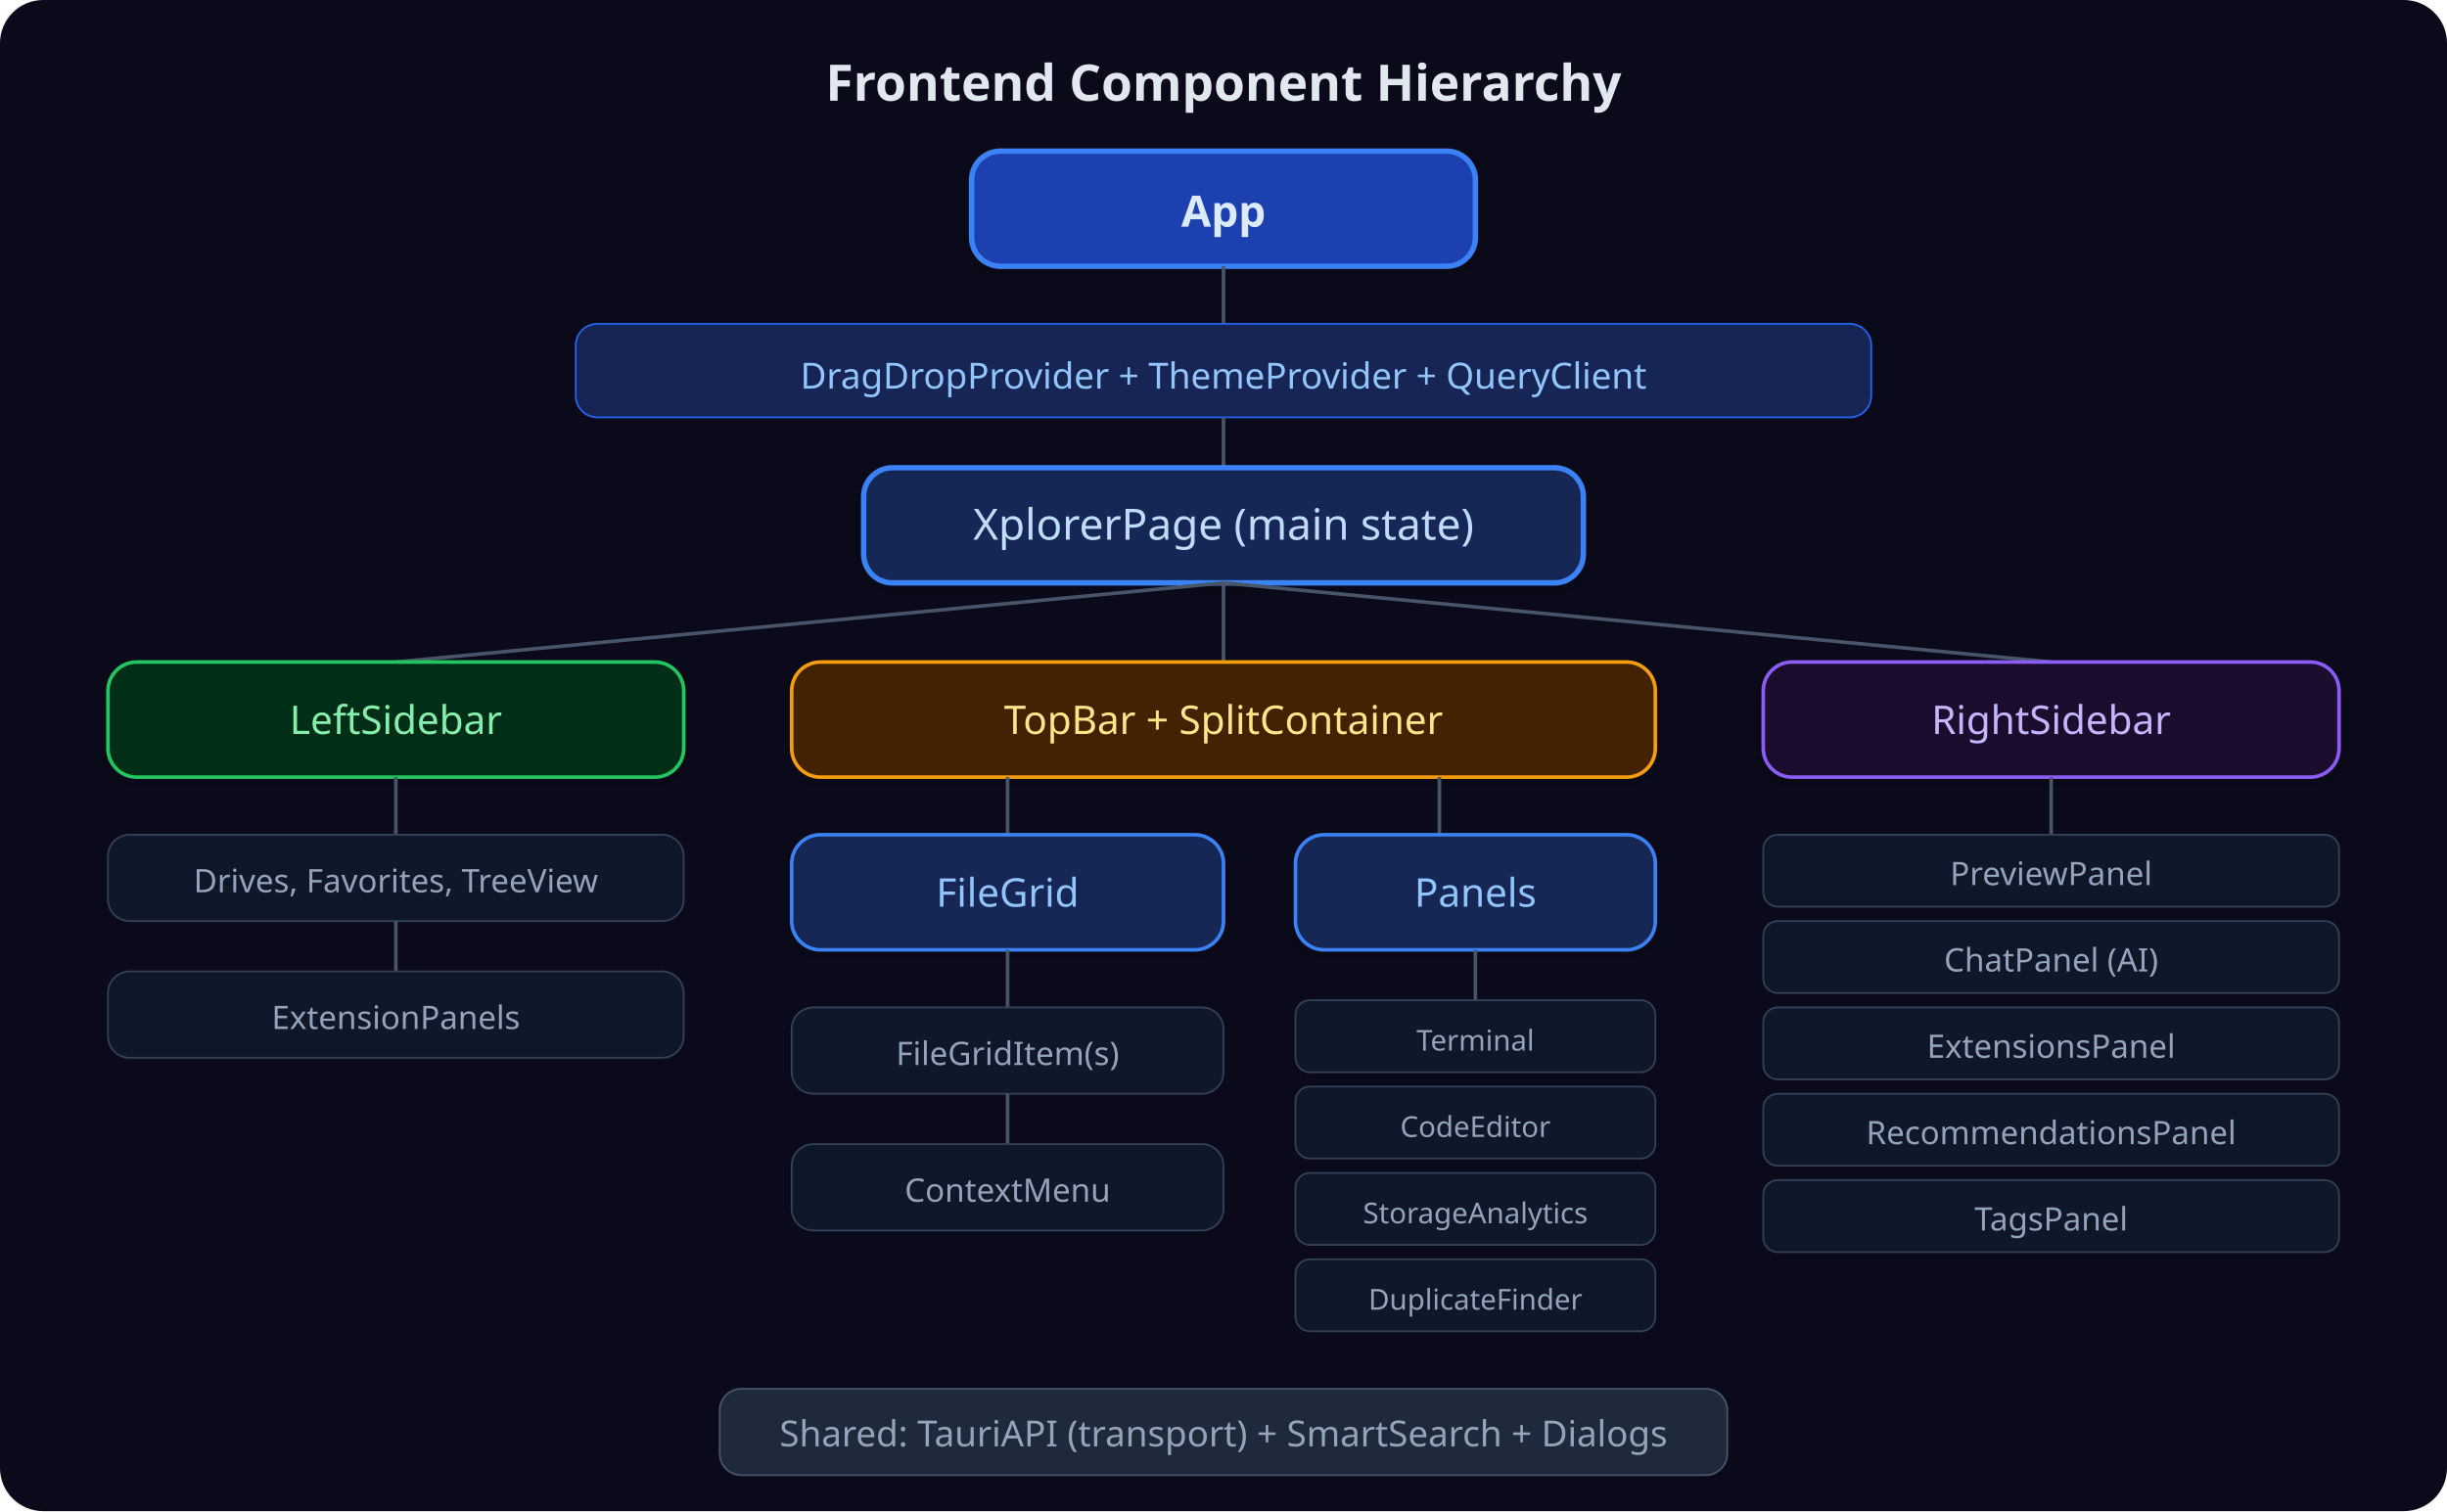
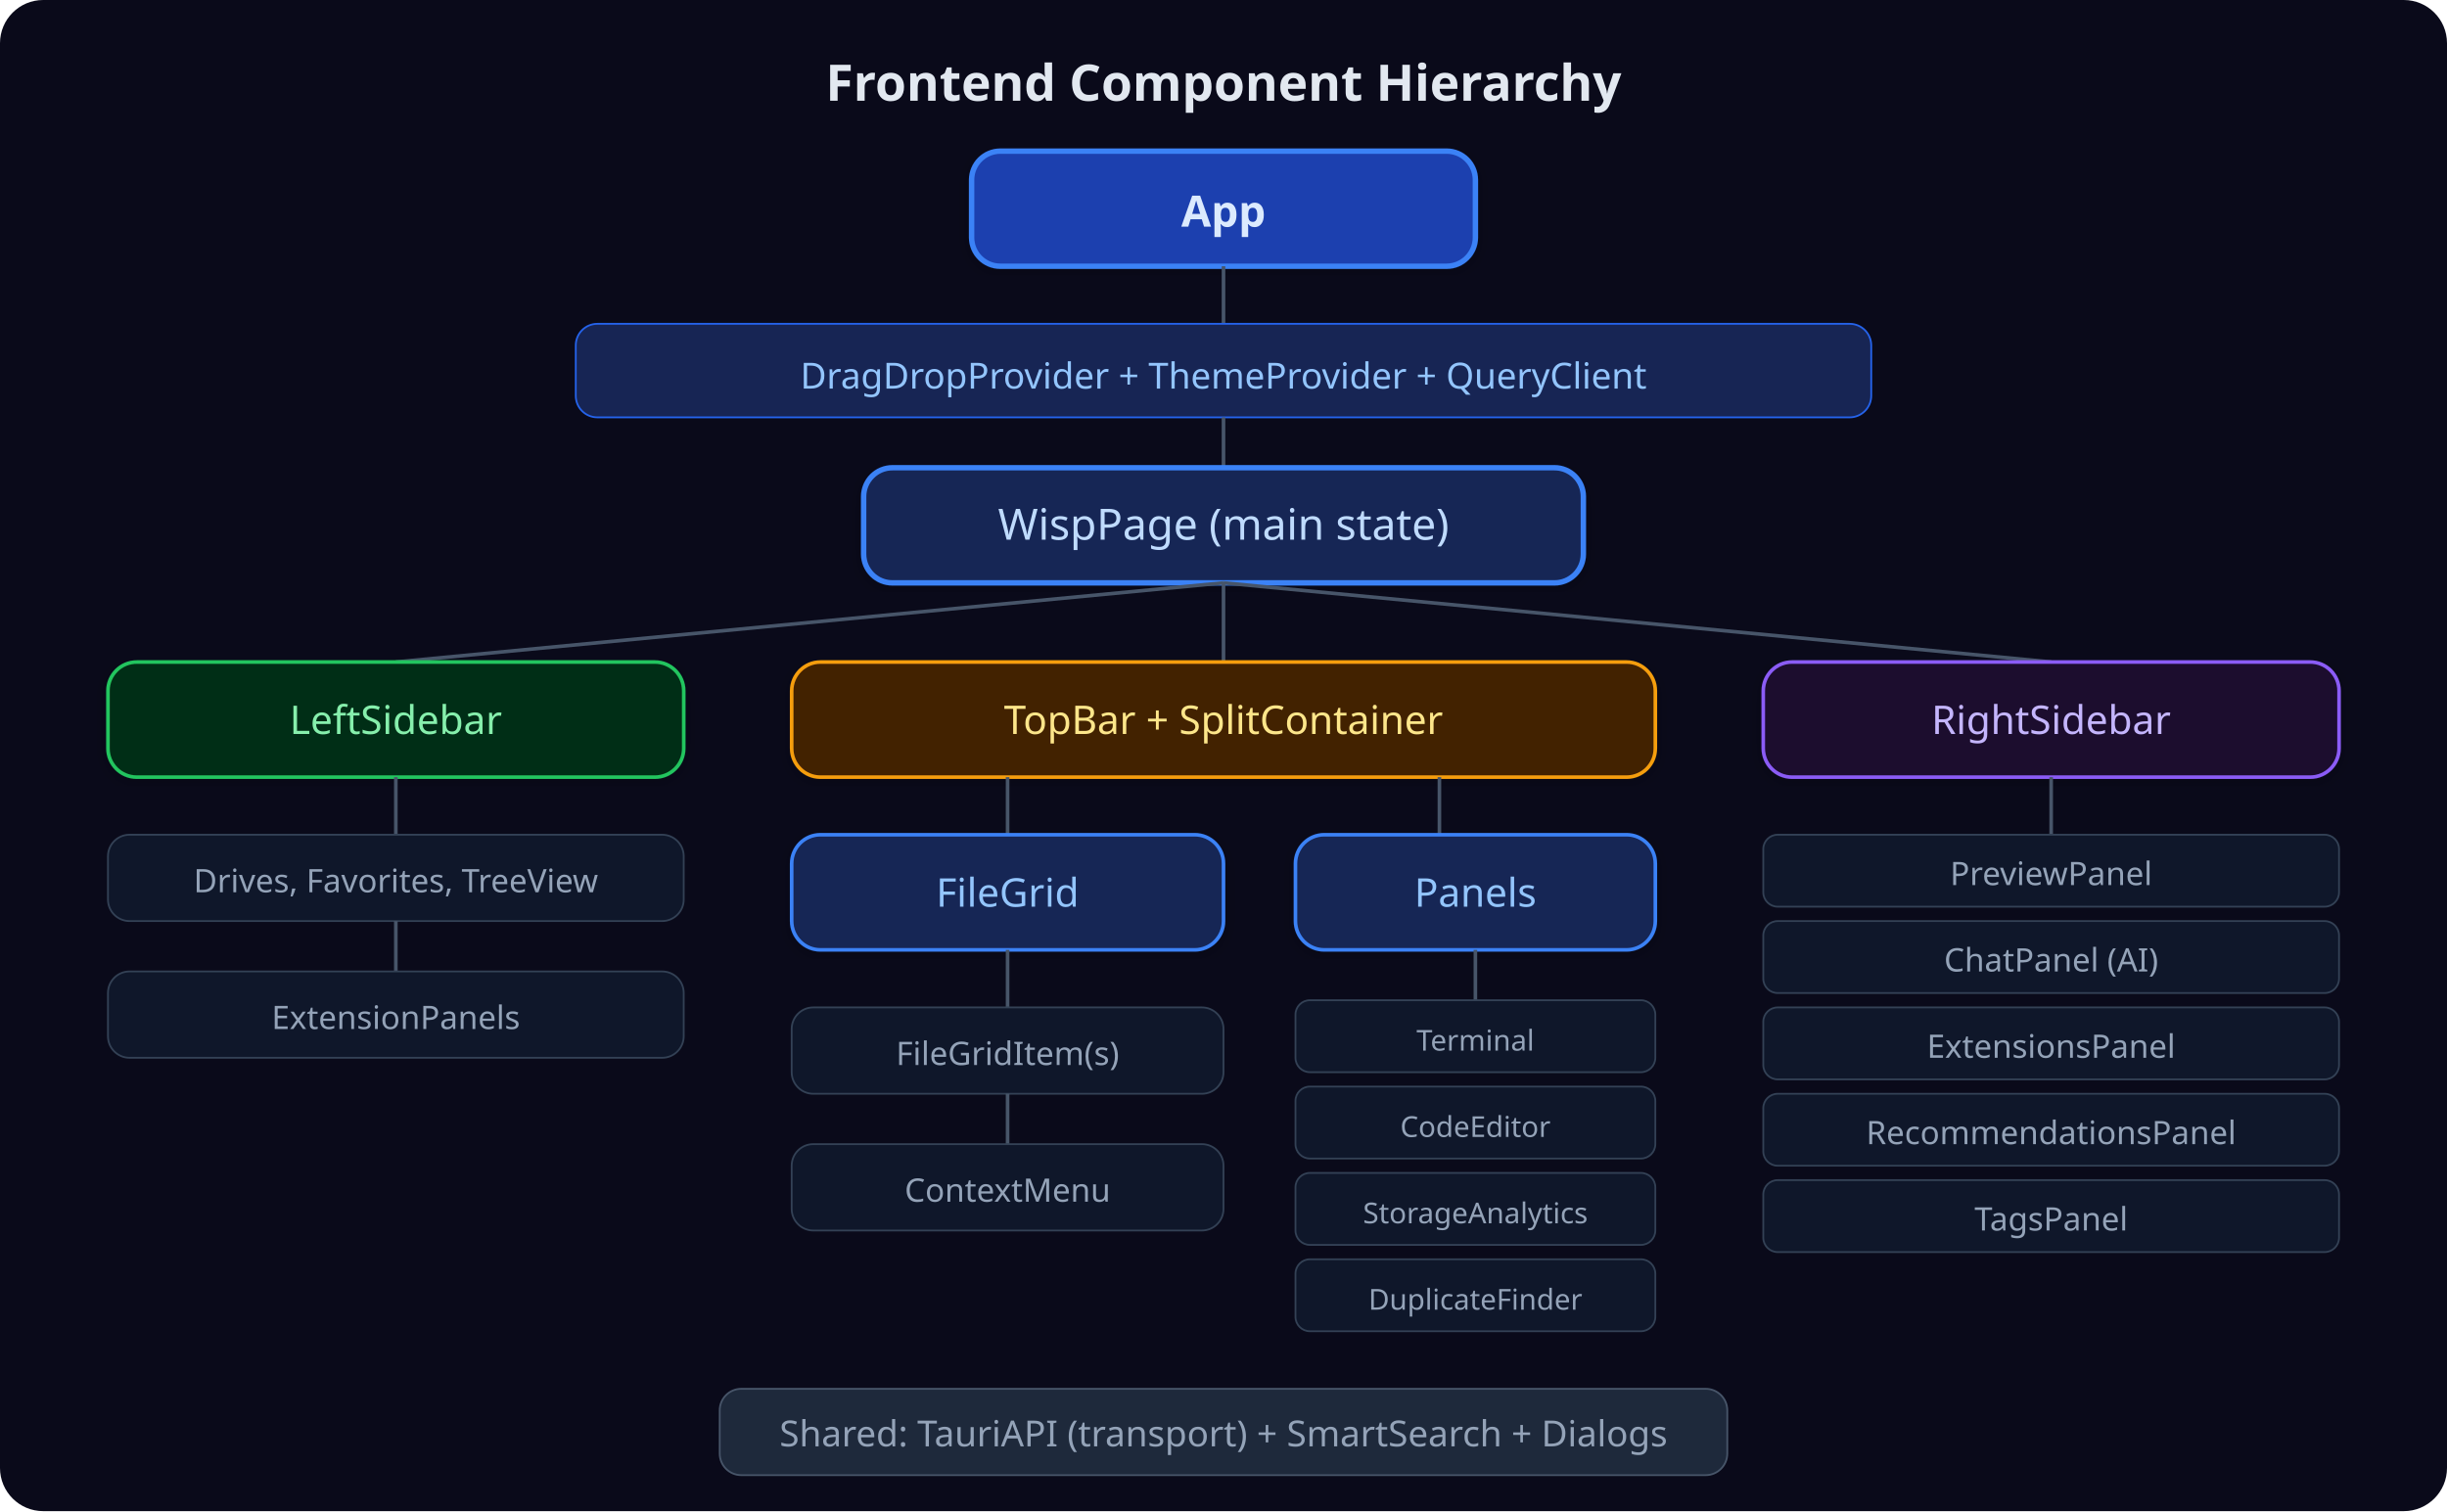
<svg xmlns="http://www.w3.org/2000/svg" viewBox="0 0 680 420" font-family="'Segoe UI', system-ui, -apple-system, sans-serif">
  <defs>
    <filter id="shadow" x="-4%" y="-4%" width="108%" height="112%">
      <feDropShadow dx="0" dy="1" stdDeviation="2" flood-color="#000" flood-opacity="0.2" />
    </filter>
  </defs>
  <rect width="680" height="420" rx="12" fill="#0a0a1a" />
  <text x="340" y="28" text-anchor="middle" fill="#e2e8f0" font-size="14" font-weight="600">Frontend Component Hierarchy</text>
  <rect x="270" y="42" width="140" height="32" rx="8" fill="#1e40af" stroke="#3b82f6" stroke-width="1.5" filter="url(#shadow)" />
  <text x="340" y="63" text-anchor="middle" fill="#dbeafe" font-size="12" font-weight="600">App</text>
  <line x1="340" y1="74" x2="340" y2="90" stroke="#475569" stroke-width="1" />
  <rect x="160" y="90" width="360" height="26" rx="6" fill="#172554" stroke="#2563eb" stroke-width="0.5" />
  <text x="340" y="108" text-anchor="middle" fill="#93c5fd" font-size="10">DragDropProvider  +  ThemeProvider  +  QueryClient</text>
  <line x1="340" y1="116" x2="340" y2="130" stroke="#475569" stroke-width="1" />
  <rect x="240" y="130" width="200" height="32" rx="8" fill="#172554" stroke="#3b82f6" stroke-width="1.5" filter="url(#shadow)" />
-   <text x="340" y="150" text-anchor="middle" fill="#bfdbfe" font-size="12" font-weight="500">XplorerPage  (main state)</text>
+   <text x="340" y="150" text-anchor="middle" fill="#bfdbfe" font-size="12" font-weight="500">WispPage  (main state)</text>
  <line x1="340" y1="162" x2="110" y2="184" stroke="#475569" stroke-width="1" />
  <line x1="340" y1="162" x2="340" y2="184" stroke="#475569" stroke-width="1" />
  <line x1="340" y1="162" x2="570" y2="184" stroke="#475569" stroke-width="1" />
  <rect x="30" y="184" width="160" height="32" rx="8" fill="#052e16" stroke="#22c55e" stroke-width="1" filter="url(#shadow)" />
  <text x="110" y="204" text-anchor="middle" fill="#86efac" font-size="11" font-weight="500">LeftSidebar</text>
  <line x1="110" y1="216" x2="110" y2="232" stroke="#475569" stroke-width="1" />
  <rect x="30" y="232" width="160" height="24" rx="6" fill="#0f172a" stroke="#334155" stroke-width="0.5" />
  <text x="110" y="248" text-anchor="middle" fill="#94a3b8" font-size="9">Drives, Favorites, TreeView</text>
  <line x1="110" y1="256" x2="110" y2="270" stroke="#475569" stroke-width="1" />
  <rect x="30" y="270" width="160" height="24" rx="6" fill="#0f172a" stroke="#334155" stroke-width="0.5" />
  <text x="110" y="286" text-anchor="middle" fill="#94a3b8" font-size="9">ExtensionPanels</text>
  <rect x="220" y="184" width="240" height="32" rx="8" fill="#422006" stroke="#f59e0b" stroke-width="1" filter="url(#shadow)" />
  <text x="340" y="204" text-anchor="middle" fill="#fde68a" font-size="11" font-weight="500">TopBar + SplitContainer</text>
  <line x1="280" y1="216" x2="280" y2="232" stroke="#475569" stroke-width="1" />
  <line x1="400" y1="216" x2="400" y2="232" stroke="#475569" stroke-width="1" />
  <rect x="220" y="232" width="120" height="32" rx="8" fill="#172554" stroke="#3b82f6" stroke-width="1" filter="url(#shadow)" />
  <text x="280" y="252" text-anchor="middle" fill="#93c5fd" font-size="11" font-weight="500">FileGrid</text>
  <line x1="280" y1="264" x2="280" y2="280" stroke="#475569" stroke-width="1" />
  <rect x="220" y="280" width="120" height="24" rx="6" fill="#0f172a" stroke="#334155" stroke-width="0.5" />
  <text x="280" y="296" text-anchor="middle" fill="#94a3b8" font-size="9">FileGridItem(s)</text>
  <line x1="280" y1="304" x2="280" y2="318" stroke="#475569" stroke-width="1" />
  <rect x="220" y="318" width="120" height="24" rx="6" fill="#0f172a" stroke="#334155" stroke-width="0.5" />
  <text x="280" y="334" text-anchor="middle" fill="#94a3b8" font-size="9">ContextMenu</text>
  <rect x="360" y="232" width="100" height="32" rx="8" fill="#172554" stroke="#3b82f6" stroke-width="1" filter="url(#shadow)" />
  <text x="410" y="252" text-anchor="middle" fill="#93c5fd" font-size="11" font-weight="500">Panels</text>
  <line x1="410" y1="264" x2="410" y2="278" stroke="#475569" stroke-width="1" />
  <rect x="360" y="278" width="100" height="20" rx="4" fill="#0f172a" stroke="#334155" stroke-width="0.5" />
  <text x="410" y="292" text-anchor="middle" fill="#94a3b8" font-size="8">Terminal</text>
  <rect x="360" y="302" width="100" height="20" rx="4" fill="#0f172a" stroke="#334155" stroke-width="0.5" />
  <text x="410" y="316" text-anchor="middle" fill="#94a3b8" font-size="8">CodeEditor</text>
  <rect x="360" y="326" width="100" height="20" rx="4" fill="#0f172a" stroke="#334155" stroke-width="0.5" />
  <text x="410" y="340" text-anchor="middle" fill="#94a3b8" font-size="8">StorageAnalytics</text>
  <rect x="360" y="350" width="100" height="20" rx="4" fill="#0f172a" stroke="#334155" stroke-width="0.5" />
  <text x="410" y="364" text-anchor="middle" fill="#94a3b8" font-size="8">DuplicateFinder</text>
  <rect x="490" y="184" width="160" height="32" rx="8" fill="#1a0a2e" stroke="#8b5cf6" stroke-width="1" filter="url(#shadow)" />
  <text x="570" y="204" text-anchor="middle" fill="#c4b5fd" font-size="11" font-weight="500">RightSidebar</text>
  <line x1="570" y1="216" x2="570" y2="232" stroke="#475569" stroke-width="1" />
  <rect x="490" y="232" width="160" height="20" rx="4" fill="#0f172a" stroke="#334155" stroke-width="0.5" />
  <text x="570" y="246" text-anchor="middle" fill="#94a3b8" font-size="9">PreviewPanel</text>
  <rect x="490" y="256" width="160" height="20" rx="4" fill="#0f172a" stroke="#334155" stroke-width="0.5" />
  <text x="570" y="270" text-anchor="middle" fill="#94a3b8" font-size="9">ChatPanel (AI)</text>
  <rect x="490" y="280" width="160" height="20" rx="4" fill="#0f172a" stroke="#334155" stroke-width="0.5" />
  <text x="570" y="294" text-anchor="middle" fill="#94a3b8" font-size="9">ExtensionsPanel</text>
  <rect x="490" y="304" width="160" height="20" rx="4" fill="#0f172a" stroke="#334155" stroke-width="0.5" />
  <text x="570" y="318" text-anchor="middle" fill="#94a3b8" font-size="9">RecommendationsPanel</text>
  <rect x="490" y="328" width="160" height="20" rx="4" fill="#0f172a" stroke="#334155" stroke-width="0.5" />
  <text x="570" y="342" text-anchor="middle" fill="#94a3b8" font-size="9">TagsPanel</text>
  <rect x="200" y="386" width="280" height="24" rx="6" fill="#1e293b" stroke="#475569" stroke-width="0.5" />
  <text x="340" y="402" text-anchor="middle" fill="#94a3b8" font-size="10">Shared: TauriAPI (transport) + SmartSearch + Dialogs</text>
</svg>
